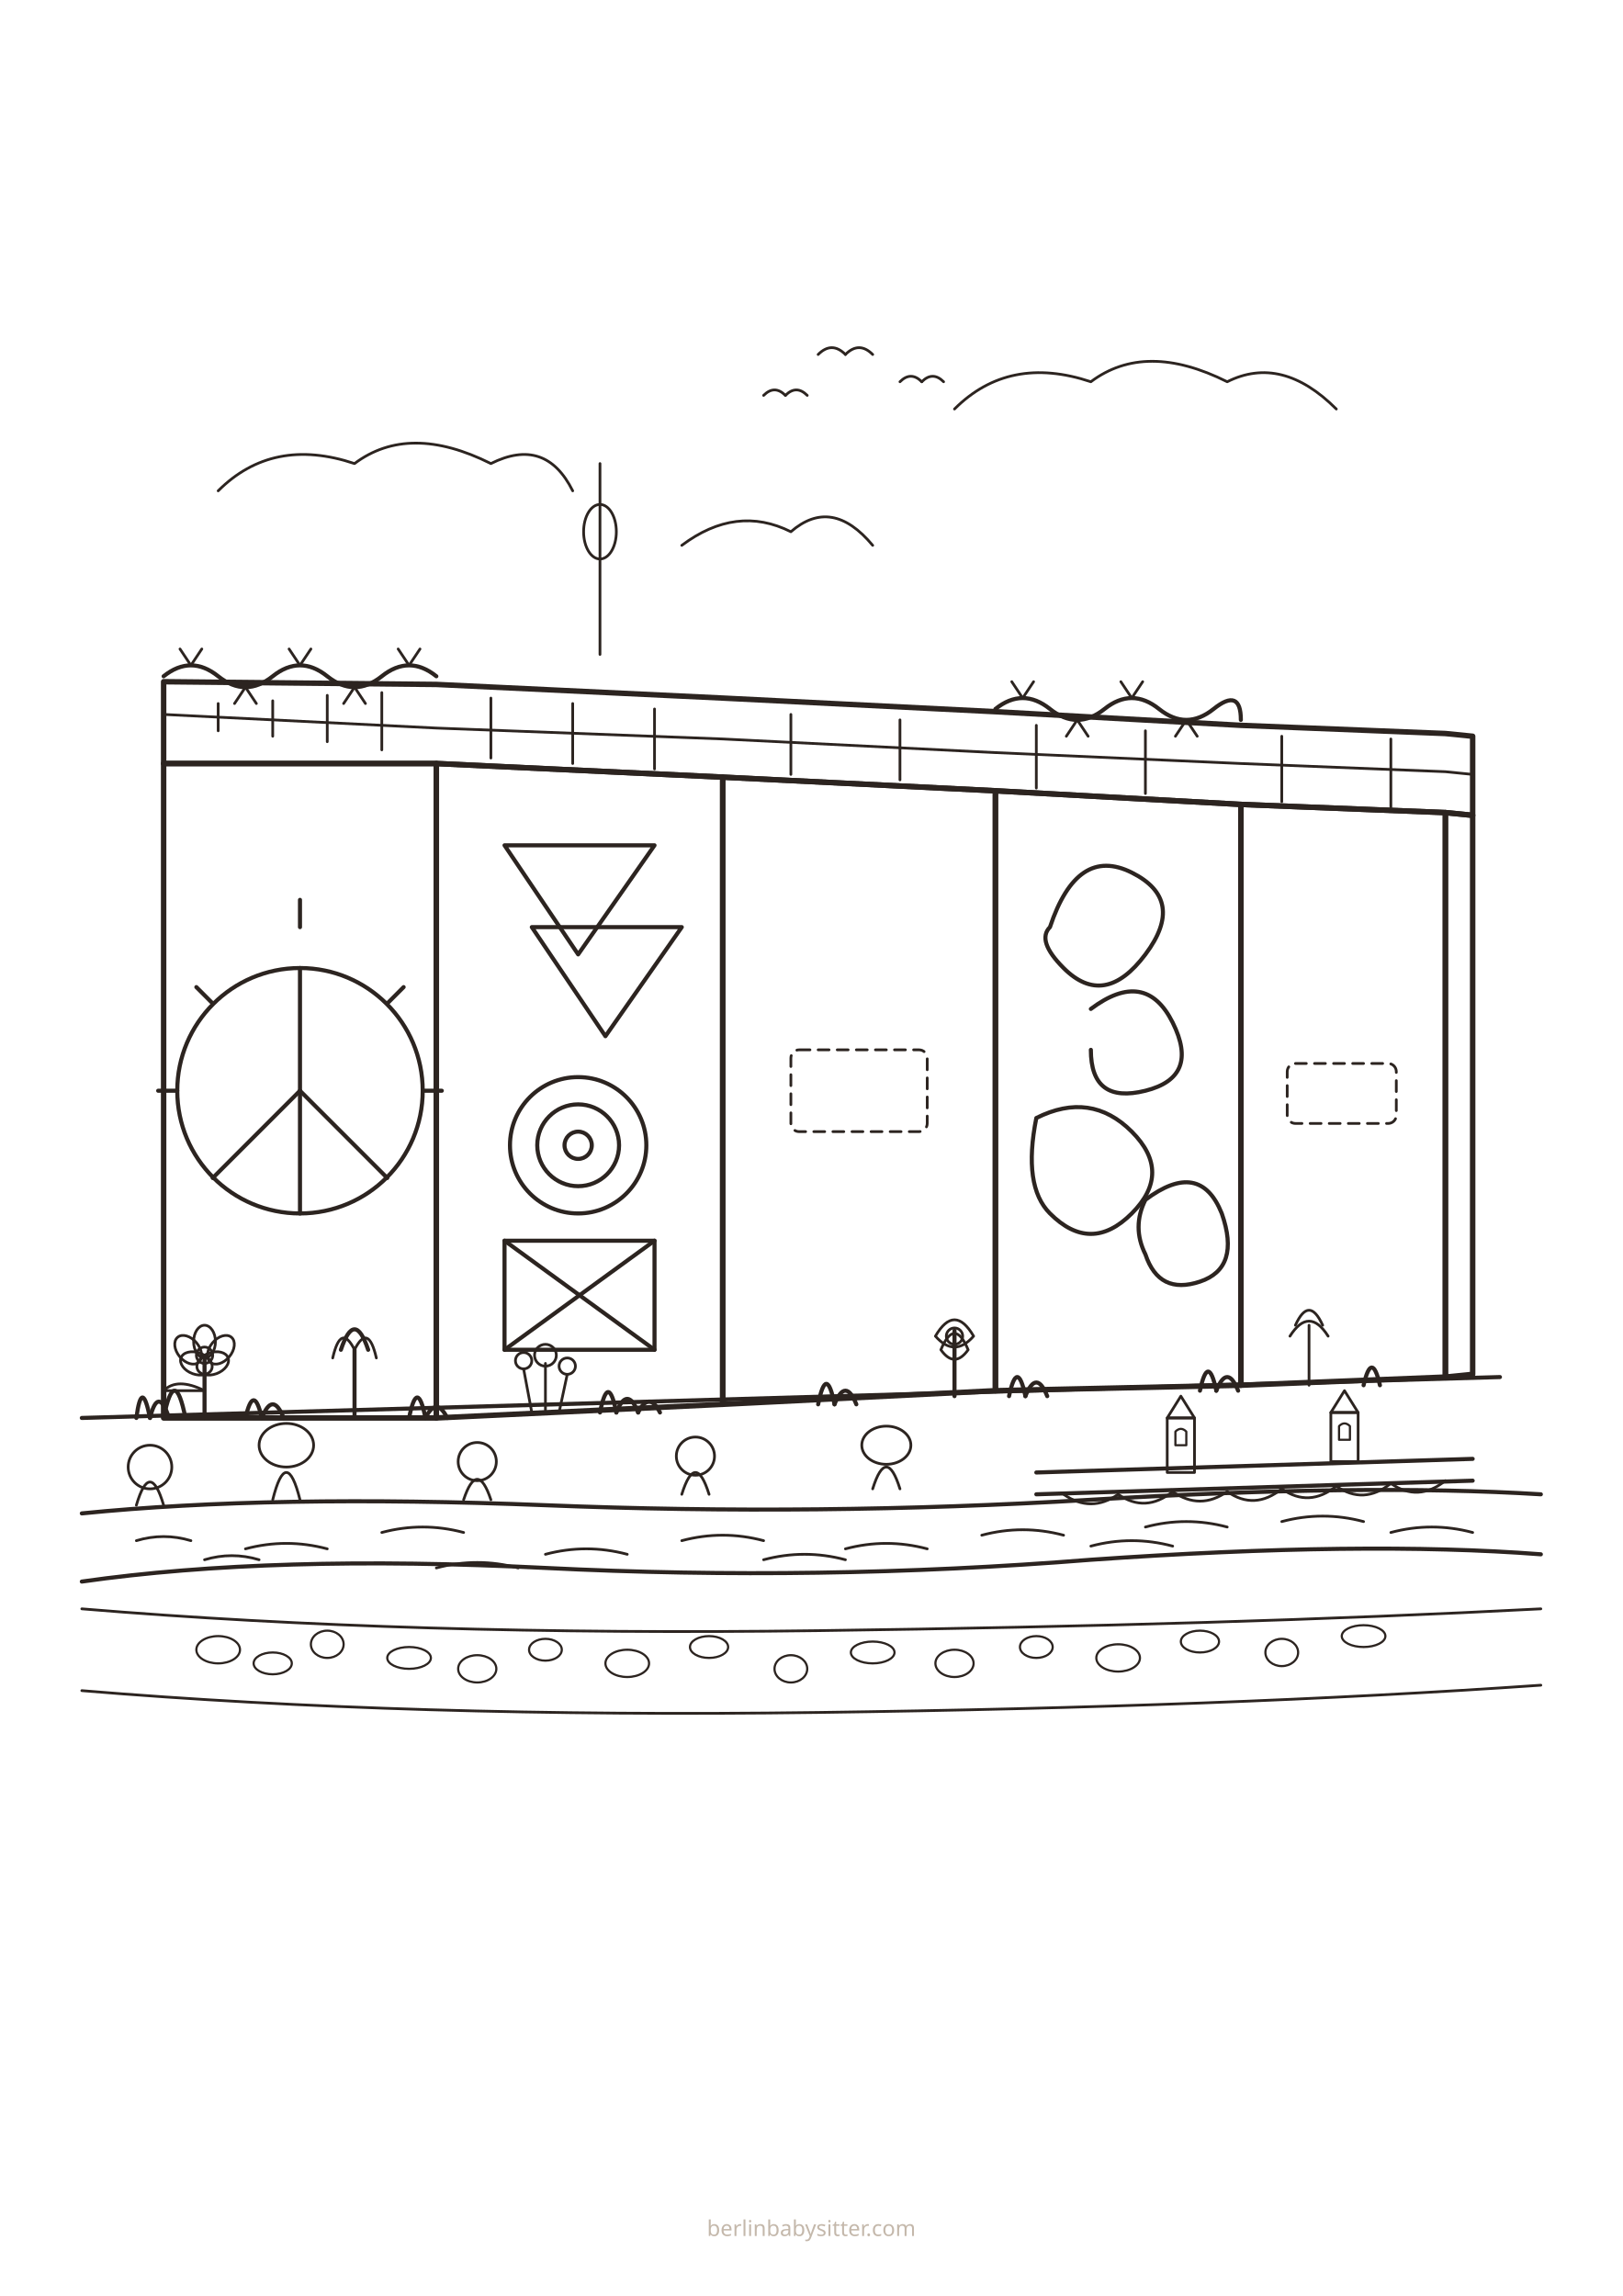
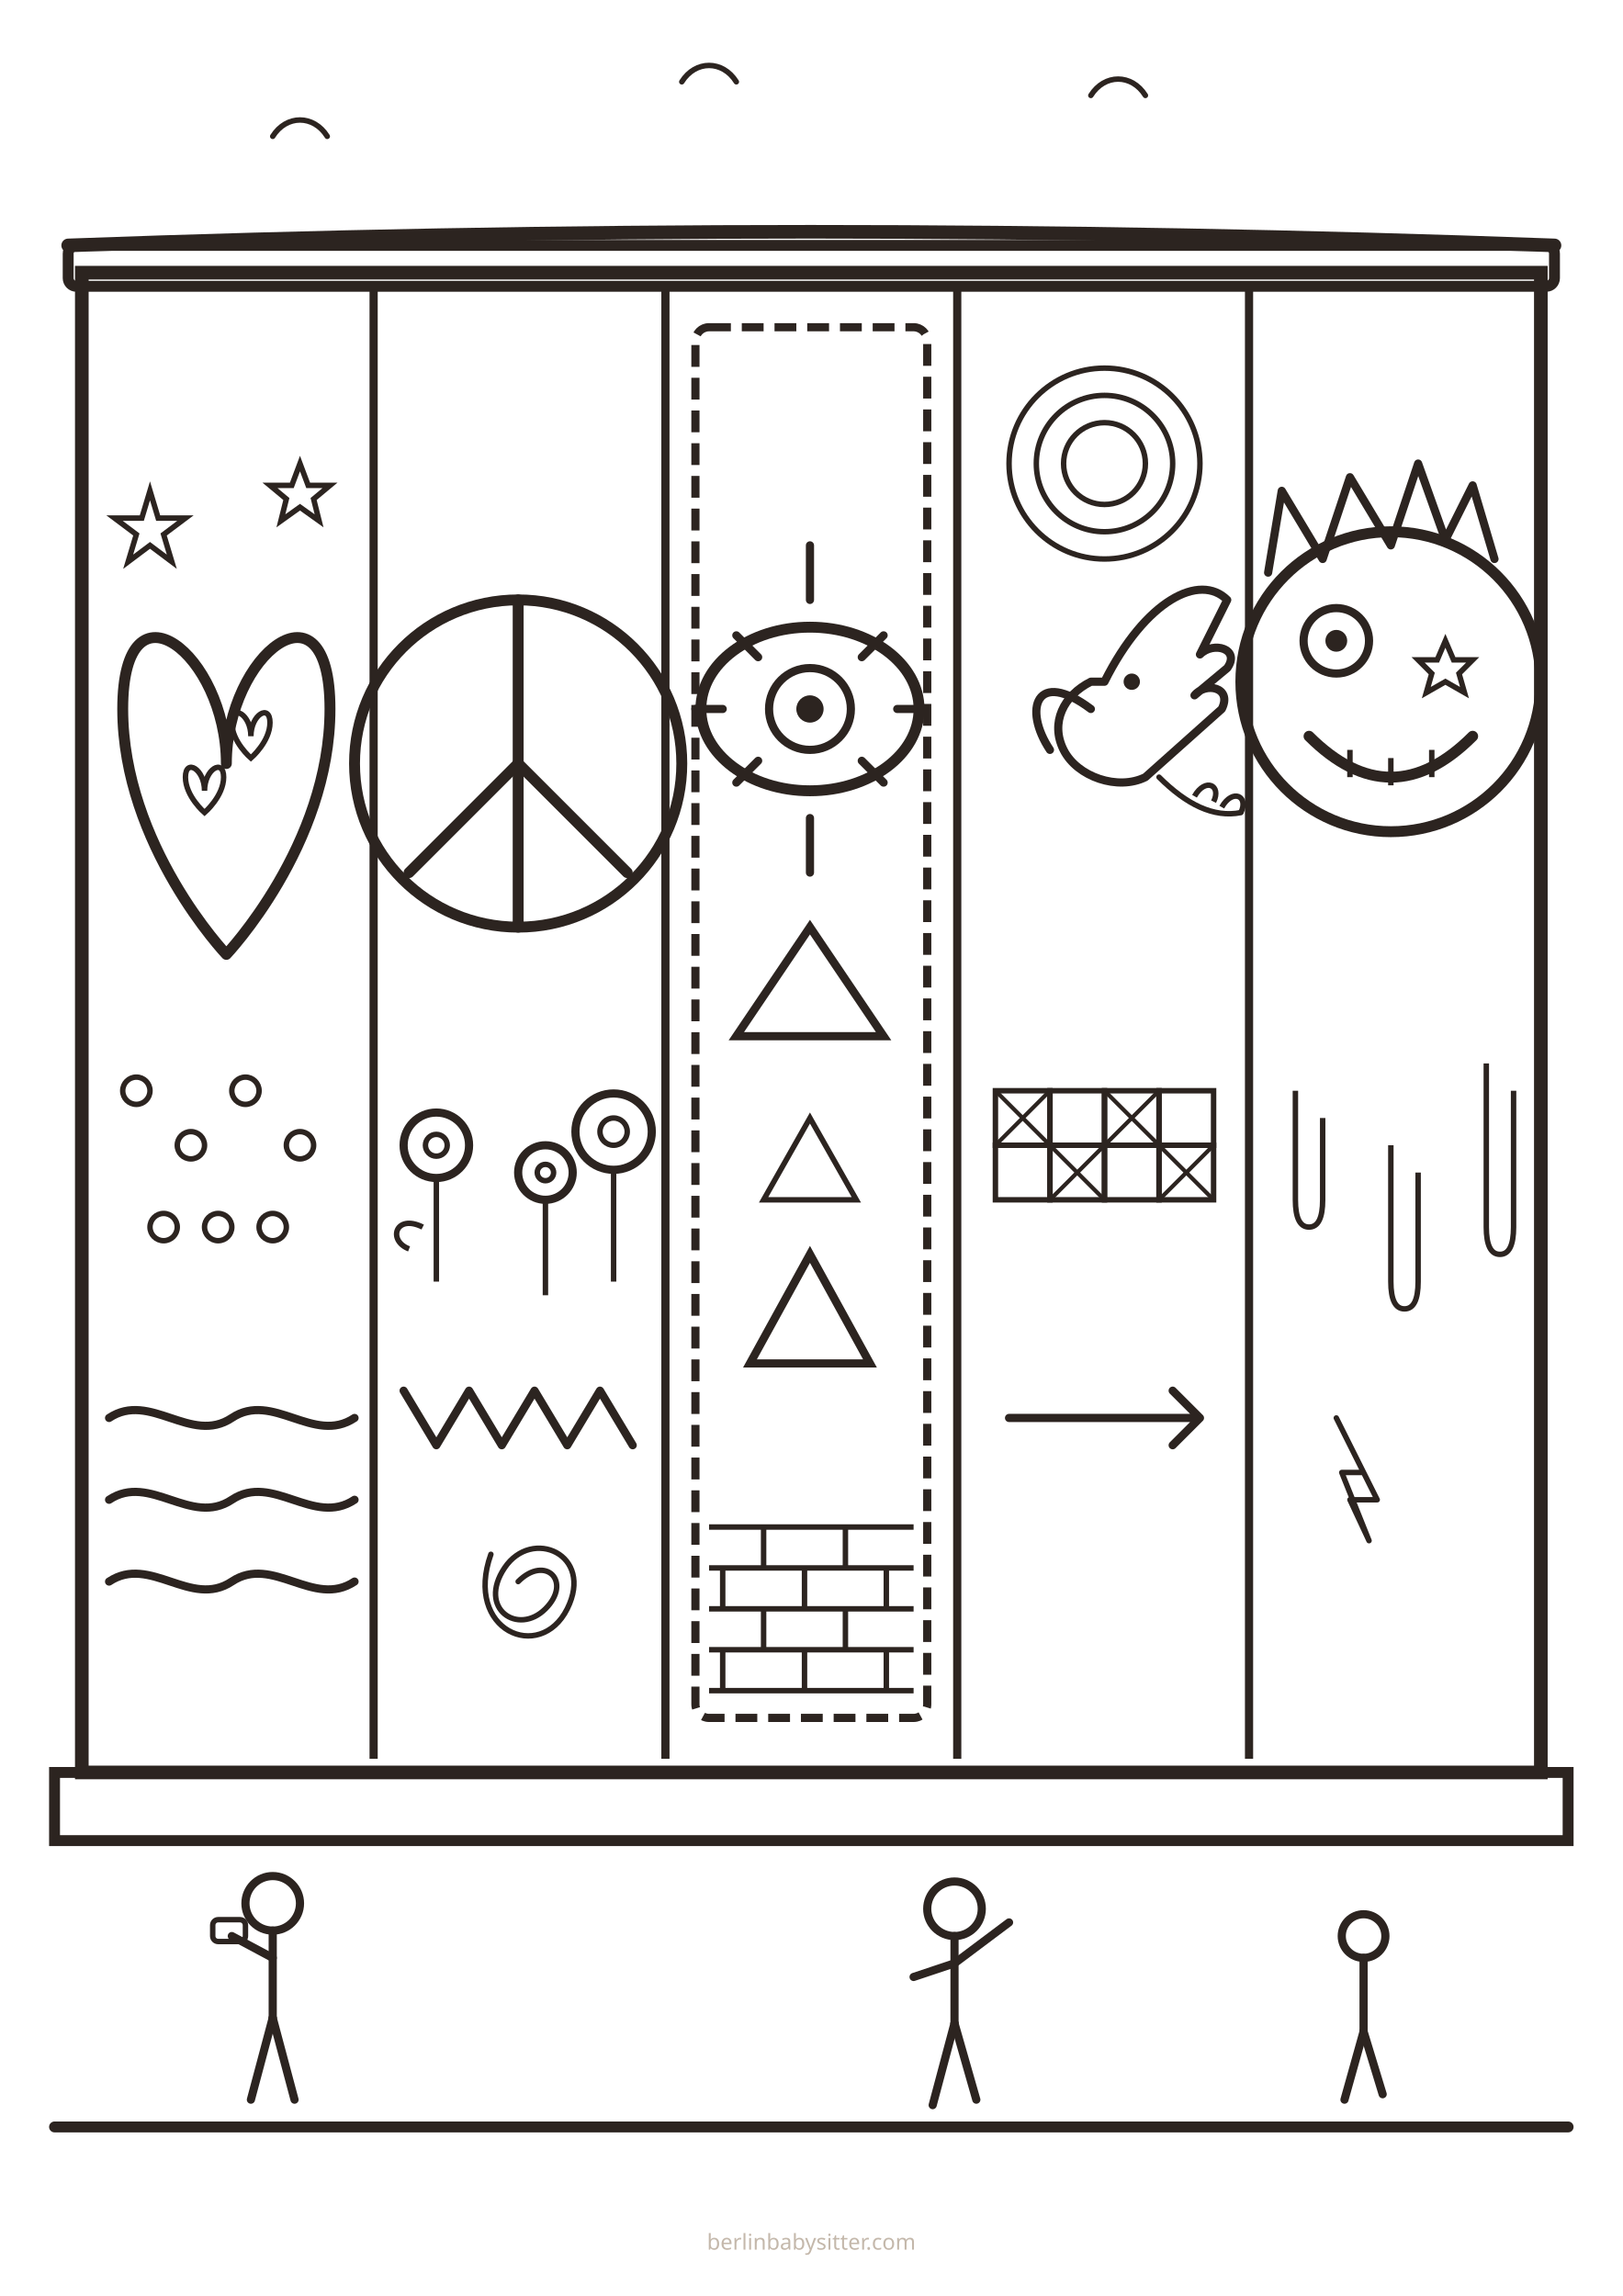
<svg xmlns="http://www.w3.org/2000/svg" viewBox="0 0 595 842" width="595" height="842" style="background: white">
-   <polygon points="60,280 160,280 160,520 60,520" stroke="#2C2420" fill="none" stroke-width="2" stroke-linecap="round" stroke-linejoin="round" />
-   <circle cx="110" cy="400" r="45" stroke="#2C2420" fill="none" stroke-width="1.5" stroke-linecap="round" stroke-linejoin="round" />
-   <line x1="110" y1="355" x2="110" y2="445" stroke="#2C2420" fill="none" stroke-width="1.5" stroke-linecap="round" stroke-linejoin="round" />
-   <line x1="110" y1="400" x2="78" y2="432" stroke="#2C2420" fill="none" stroke-width="1.5" stroke-linecap="round" stroke-linejoin="round" />
-   <line x1="110" y1="400" x2="142" y2="432" stroke="#2C2420" fill="none" stroke-width="1.5" stroke-linecap="round" stroke-linejoin="round" />
-   <line x1="110" y1="340" x2="110" y2="330" stroke="#2C2420" fill="none" stroke-width="1.5" stroke-linecap="round" stroke-linejoin="round" />
-   <line x1="155" y1="400" x2="162" y2="400" stroke="#2C2420" fill="none" stroke-width="1.5" stroke-linecap="round" stroke-linejoin="round" />
-   <line x1="65" y1="400" x2="58" y2="400" stroke="#2C2420" fill="none" stroke-width="1.5" stroke-linecap="round" stroke-linejoin="round" />
-   <line x1="142" y1="368" x2="148" y2="362" stroke="#2C2420" fill="none" stroke-width="1.5" stroke-linecap="round" stroke-linejoin="round" />
-   <line x1="78" y1="368" x2="72" y2="362" stroke="#2C2420" fill="none" stroke-width="1.5" stroke-linecap="round" stroke-linejoin="round" />
-   <polygon points="160,280 265,285 265,515 160,520" stroke="#2C2420" fill="none" stroke-width="2" stroke-linecap="round" stroke-linejoin="round" />
-   <polygon points="185,310 240,310 212,350" stroke="#2C2420" fill="none" stroke-width="1.5" stroke-linecap="round" stroke-linejoin="round" />
-   <polygon points="195,340 250,340 222,380" stroke="#2C2420" fill="none" stroke-width="1.5" stroke-linecap="round" stroke-linejoin="round" />
-   <circle cx="212" cy="420" r="25" stroke="#2C2420" fill="none" stroke-width="1.5" stroke-linecap="round" stroke-linejoin="round" />
-   <circle cx="212" cy="420" r="15" stroke="#2C2420" fill="none" stroke-width="1.5" stroke-linecap="round" stroke-linejoin="round" />
-   <circle cx="212" cy="420" r="5" stroke="#2C2420" fill="none" stroke-width="1.5" stroke-linecap="round" stroke-linejoin="round" />
-   <rect x="185" y="455" width="55" height="40" stroke="#2C2420" fill="none" stroke-width="1.5" stroke-linecap="round" stroke-linejoin="round" />
-   <line x1="185" y1="455" x2="240" y2="495" stroke="#2C2420" fill="none" stroke-width="1.5" stroke-linecap="round" stroke-linejoin="round" />
-   <line x1="240" y1="455" x2="185" y2="495" stroke="#2C2420" fill="none" stroke-width="1.5" stroke-linecap="round" stroke-linejoin="round" />
-   <polygon points="265,285 365,290 365,510 265,515" stroke="#2C2420" fill="none" stroke-width="2" stroke-linecap="round" stroke-linejoin="round" />
-   <rect x="290" y="385" width="50" height="30" rx="3" stroke="#2C2420" fill="none" stroke-width="1" stroke-linecap="round" stroke-linejoin="round" stroke-dasharray="4,3" />
-   <polygon points="365,290 455,295 455,508 365,510" stroke="#2C2420" fill="none" stroke-width="2" stroke-linecap="round" stroke-linejoin="round" />
-   <path d="M385,340 Q395,310 415,320 Q435,330 420,350 Q405,370 390,355 Q380,345 385,340" stroke="#2C2420" fill="none" stroke-width="1.5" stroke-linecap="round" stroke-linejoin="round" />
-   <path d="M400,370 Q420,355 430,375 Q440,395 420,400 Q400,405 400,385" stroke="#2C2420" fill="none" stroke-width="1.5" stroke-linecap="round" stroke-linejoin="round" />
-   <path d="M380,410 Q400,400 415,415 Q430,430 415,445 Q400,460 385,445 Q375,435 380,410" stroke="#2C2420" fill="none" stroke-width="1.5" stroke-linecap="round" stroke-linejoin="round" />
-   <path d="M420,440 Q440,425 448,445 Q455,465 440,470 Q425,475 420,460 Q415,450 420,440" stroke="#2C2420" fill="none" stroke-width="1.5" stroke-linecap="round" stroke-linejoin="round" />
-   <polygon points="455,295 530,298 530,505 455,508" stroke="#2C2420" fill="none" stroke-width="2" stroke-linecap="round" stroke-linejoin="round" />
-   <rect x="472" y="390" width="40" height="22" rx="3" stroke="#2C2420" fill="none" stroke-width="1" stroke-linecap="round" stroke-linejoin="round" stroke-dasharray="4,3" />
-   <polygon points="530,298 540,299 540,504 530,505" stroke="#2C2420" fill="none" stroke-width="2" stroke-linecap="round" stroke-linejoin="round" />
-   <polygon points="60,280 160,280 265,285 365,290 455,295 530,298 540,299 540,270 530,269 455,266 365,261 265,256 160,251 60,250" stroke="#2C2420" fill="none" stroke-width="2" stroke-linecap="round" stroke-linejoin="round" />
-   <line x1="80" y1="258" x2="80" y2="268" stroke="#2C2420" fill="none" stroke-width="1" stroke-linecap="round" stroke-linejoin="round" />
-   <line x1="100" y1="257" x2="100" y2="270" stroke="#2C2420" fill="none" stroke-width="1" stroke-linecap="round" stroke-linejoin="round" />
-   <line x1="120" y1="255" x2="120" y2="272" stroke="#2C2420" fill="none" stroke-width="1" stroke-linecap="round" stroke-linejoin="round" />
-   <line x1="140" y1="254" x2="140" y2="275" stroke="#2C2420" fill="none" stroke-width="1" stroke-linecap="round" stroke-linejoin="round" />
-   <line x1="180" y1="256" x2="180" y2="278" stroke="#2C2420" fill="none" stroke-width="1" stroke-linecap="round" stroke-linejoin="round" />
-   <line x1="210" y1="258" x2="210" y2="280" stroke="#2C2420" fill="none" stroke-width="1" stroke-linecap="round" stroke-linejoin="round" />
-   <line x1="240" y1="260" x2="240" y2="282" stroke="#2C2420" fill="none" stroke-width="1" stroke-linecap="round" stroke-linejoin="round" />
-   <line x1="290" y1="262" x2="290" y2="284" stroke="#2C2420" fill="none" stroke-width="1" stroke-linecap="round" stroke-linejoin="round" />
-   <line x1="330" y1="264" x2="330" y2="286" stroke="#2C2420" fill="none" stroke-width="1" stroke-linecap="round" stroke-linejoin="round" />
-   <line x1="380" y1="266" x2="380" y2="289" stroke="#2C2420" fill="none" stroke-width="1" stroke-linecap="round" stroke-linejoin="round" />
-   <line x1="420" y1="268" x2="420" y2="291" stroke="#2C2420" fill="none" stroke-width="1" stroke-linecap="round" stroke-linejoin="round" />
-   <line x1="470" y1="270" x2="470" y2="294" stroke="#2C2420" fill="none" stroke-width="1" stroke-linecap="round" stroke-linejoin="round" />
-   <line x1="510" y1="271" x2="510" y2="296" stroke="#2C2420" fill="none" stroke-width="1" stroke-linecap="round" stroke-linejoin="round" />
-   <path d="M60,262 L160,267 L265,271 L365,276 L455,280 L530,283 L540,284" stroke="#2C2420" fill="none" stroke-width="1" stroke-linecap="round" stroke-linejoin="round" />
-   <path d="M60,248 Q70,240 80,248 Q90,256 100,248 Q110,240 120,248 Q130,256 140,248 Q150,240 160,248" stroke="#2C2420" fill="none" stroke-width="1.5" stroke-linecap="round" stroke-linejoin="round" />
-   <line x1="70" y1="244" x2="66" y2="238" stroke="#2C2420" fill="none" stroke-width="1" stroke-linecap="round" stroke-linejoin="round" />
-   <line x1="70" y1="244" x2="74" y2="238" stroke="#2C2420" fill="none" stroke-width="1" stroke-linecap="round" stroke-linejoin="round" />
-   <line x1="90" y1="252" x2="86" y2="258" stroke="#2C2420" fill="none" stroke-width="1" stroke-linecap="round" stroke-linejoin="round" />
-   <line x1="90" y1="252" x2="94" y2="258" stroke="#2C2420" fill="none" stroke-width="1" stroke-linecap="round" stroke-linejoin="round" />
-   <line x1="110" y1="244" x2="106" y2="238" stroke="#2C2420" fill="none" stroke-width="1" stroke-linecap="round" stroke-linejoin="round" />
-   <line x1="110" y1="244" x2="114" y2="238" stroke="#2C2420" fill="none" stroke-width="1" stroke-linecap="round" stroke-linejoin="round" />
-   <line x1="130" y1="252" x2="126" y2="258" stroke="#2C2420" fill="none" stroke-width="1" stroke-linecap="round" stroke-linejoin="round" />
-   <line x1="130" y1="252" x2="134" y2="258" stroke="#2C2420" fill="none" stroke-width="1" stroke-linecap="round" stroke-linejoin="round" />
-   <line x1="150" y1="244" x2="146" y2="238" stroke="#2C2420" fill="none" stroke-width="1" stroke-linecap="round" stroke-linejoin="round" />
-   <line x1="150" y1="244" x2="154" y2="238" stroke="#2C2420" fill="none" stroke-width="1" stroke-linecap="round" stroke-linejoin="round" />
-   <path d="M365,260 Q375,252 385,260 Q395,268 405,260 Q415,252 425,260 Q435,268 445,260 Q455,252 455,264" stroke="#2C2420" fill="none" stroke-width="1.5" stroke-linecap="round" stroke-linejoin="round" />
-   <line x1="375" y1="256" x2="371" y2="250" stroke="#2C2420" fill="none" stroke-width="1" stroke-linecap="round" stroke-linejoin="round" />
-   <line x1="375" y1="256" x2="379" y2="250" stroke="#2C2420" fill="none" stroke-width="1" stroke-linecap="round" stroke-linejoin="round" />
-   <line x1="395" y1="264" x2="391" y2="270" stroke="#2C2420" fill="none" stroke-width="1" stroke-linecap="round" stroke-linejoin="round" />
-   <line x1="395" y1="264" x2="399" y2="270" stroke="#2C2420" fill="none" stroke-width="1" stroke-linecap="round" stroke-linejoin="round" />
-   <line x1="415" y1="256" x2="411" y2="250" stroke="#2C2420" fill="none" stroke-width="1" stroke-linecap="round" stroke-linejoin="round" />
-   <line x1="415" y1="256" x2="419" y2="250" stroke="#2C2420" fill="none" stroke-width="1" stroke-linecap="round" stroke-linejoin="round" />
-   <line x1="435" y1="264" x2="431" y2="270" stroke="#2C2420" fill="none" stroke-width="1" stroke-linecap="round" stroke-linejoin="round" />
-   <line x1="435" y1="264" x2="439" y2="270" stroke="#2C2420" fill="none" stroke-width="1" stroke-linecap="round" stroke-linejoin="round" />
-   <line x1="30" y1="520" x2="550" y2="505" stroke="#2C2420" fill="none" stroke-width="1.5" stroke-linecap="round" stroke-linejoin="round" />
-   <path d="M50,520 Q52,505 55,520" stroke="#2C2420" fill="none" stroke-width="1.5" stroke-linecap="round" stroke-linejoin="round" />
-   <path d="M55,520 Q58,508 62,520" stroke="#2C2420" fill="none" stroke-width="1.5" stroke-linecap="round" stroke-linejoin="round" />
-   <path d="M60,520 Q64,500 68,520" stroke="#2C2420" fill="none" stroke-width="1.5" stroke-linecap="round" stroke-linejoin="round" />
-   <path d="M90,520 Q93,507 96,520" stroke="#2C2420" fill="none" stroke-width="1.5" stroke-linecap="round" stroke-linejoin="round" />
-   <path d="M96,520 Q100,510 104,520" stroke="#2C2420" fill="none" stroke-width="1.5" stroke-linecap="round" stroke-linejoin="round" />
-   <path d="M150,520 Q153,505 156,520" stroke="#2C2420" fill="none" stroke-width="1.5" stroke-linecap="round" stroke-linejoin="round" />
-   <path d="M156,520 Q160,512 164,520" stroke="#2C2420" fill="none" stroke-width="1.5" stroke-linecap="round" stroke-linejoin="round" />
-   <path d="M220,518 Q223,503 226,518" stroke="#2C2420" fill="none" stroke-width="1.5" stroke-linecap="round" stroke-linejoin="round" />
-   <path d="M226,518 Q230,508 234,518" stroke="#2C2420" fill="none" stroke-width="1.5" stroke-linecap="round" stroke-linejoin="round" />
-   <path d="M234,518 Q238,510 242,518" stroke="#2C2420" fill="none" stroke-width="1.5" stroke-linecap="round" stroke-linejoin="round" />
-   <path d="M300,515 Q303,500 306,515" stroke="#2C2420" fill="none" stroke-width="1.5" stroke-linecap="round" stroke-linejoin="round" />
-   <path d="M306,515 Q310,505 314,515" stroke="#2C2420" fill="none" stroke-width="1.5" stroke-linecap="round" stroke-linejoin="round" />
-   <path d="M370,512 Q373,498 376,512" stroke="#2C2420" fill="none" stroke-width="1.5" stroke-linecap="round" stroke-linejoin="round" />
-   <path d="M376,512 Q380,502 384,512" stroke="#2C2420" fill="none" stroke-width="1.5" stroke-linecap="round" stroke-linejoin="round" />
-   <path d="M440,510 Q443,496 446,510" stroke="#2C2420" fill="none" stroke-width="1.5" stroke-linecap="round" stroke-linejoin="round" />
-   <path d="M446,510 Q450,500 454,510" stroke="#2C2420" fill="none" stroke-width="1.5" stroke-linecap="round" stroke-linejoin="round" />
-   <path d="M500,508 Q503,495 506,508" stroke="#2C2420" fill="none" stroke-width="1.5" stroke-linecap="round" stroke-linejoin="round" />
-   <path d="M75,520 L75,498" stroke="#2C2420" fill="none" stroke-width="1.5" stroke-linecap="round" stroke-linejoin="round" />
-   <ellipse cx="75" cy="492" rx="4" ry="6" stroke="#2C2420" fill="none" stroke-width="1" stroke-linecap="round" stroke-linejoin="round" />
-   <ellipse cx="69" cy="495" rx="4" ry="6" transform="rotate(-40,69,495)" stroke="#2C2420" fill="none" stroke-width="1" stroke-linecap="round" stroke-linejoin="round" />
-   <ellipse cx="81" cy="495" rx="4" ry="6" transform="rotate(40,81,495)" stroke="#2C2420" fill="none" stroke-width="1" stroke-linecap="round" stroke-linejoin="round" />
-   <ellipse cx="72" cy="500" rx="4" ry="6" transform="rotate(-70,72,500)" stroke="#2C2420" fill="none" stroke-width="1" stroke-linecap="round" stroke-linejoin="round" />
-   <ellipse cx="78" cy="500" rx="4" ry="6" transform="rotate(70,78,500)" stroke="#2C2420" fill="none" stroke-width="1" stroke-linecap="round" stroke-linejoin="round" />
-   <circle cx="75" cy="497" r="3" stroke="#2C2420" fill="none" stroke-width="1" stroke-linecap="round" stroke-linejoin="round" />
-   <path d="M75,510 Q65,505 60,510" stroke="#2C2420" fill="none" stroke-width="1" stroke-linecap="round" stroke-linejoin="round" />
-   <path d="M75,510 Q65,510 60,510" stroke="#2C2420" fill="none" stroke-width="1" stroke-linecap="round" stroke-linejoin="round" />
-   <path d="M130,520 L130,495" stroke="#2C2420" fill="none" stroke-width="1.5" stroke-linecap="round" stroke-linejoin="round" />
-   <path d="M125,495 Q130,480 135,495" stroke="#2C2420" fill="none" stroke-width="1.5" stroke-linecap="round" stroke-linejoin="round" />
-   <path d="M122,498 Q125,485 130,495" stroke="#2C2420" fill="none" stroke-width="1" stroke-linecap="round" stroke-linejoin="round" />
-   <path d="M138,498 Q135,485 130,495" stroke="#2C2420" fill="none" stroke-width="1" stroke-linecap="round" stroke-linejoin="round" />
-   <path d="M200,518 L200,500" stroke="#2C2420" fill="none" stroke-width="1" stroke-linecap="round" stroke-linejoin="round" />
-   <circle cx="200" cy="497" r="4" stroke="#2C2420" fill="none" stroke-width="1" stroke-linecap="round" stroke-linejoin="round" />
-   <path d="M195,518 L192,502" stroke="#2C2420" fill="none" stroke-width="1" stroke-linecap="round" stroke-linejoin="round" />
-   <circle cx="192" cy="499" r="3" stroke="#2C2420" fill="none" stroke-width="1" stroke-linecap="round" stroke-linejoin="round" />
-   <path d="M205,518 L208,504" stroke="#2C2420" fill="none" stroke-width="1" stroke-linecap="round" stroke-linejoin="round" />
-   <circle cx="208" cy="501" r="3" stroke="#2C2420" fill="none" stroke-width="1" stroke-linecap="round" stroke-linejoin="round" />
-   <path d="M350,512 L350,488" stroke="#2C2420" fill="none" stroke-width="1.5" stroke-linecap="round" stroke-linejoin="round" />
-   <path d="M343,490 Q350,478 357,490 Q350,498 343,490" stroke="#2C2420" fill="none" stroke-width="1" stroke-linecap="round" stroke-linejoin="round" />
-   <path d="M345,495 Q350,483 355,495 Q350,502 345,495" stroke="#2C2420" fill="none" stroke-width="1" stroke-linecap="round" stroke-linejoin="round" />
-   <circle cx="350" cy="490" r="3" stroke="#2C2420" fill="none" stroke-width="1" stroke-linecap="round" stroke-linejoin="round" />
-   <path d="M480,508 L480,486" stroke="#2C2420" fill="none" stroke-width="1" stroke-linecap="round" stroke-linejoin="round" />
-   <path d="M475,486 Q480,475 485,486" stroke="#2C2420" fill="none" stroke-width="1" stroke-linecap="round" stroke-linejoin="round" />
-   <path d="M473,490 Q480,479 487,490" stroke="#2C2420" fill="none" stroke-width="1" stroke-linecap="round" stroke-linejoin="round" />
-   <path d="M30,580 Q100,570 200,575 Q300,580 400,572 Q500,565 565,570" stroke="#2C2420" fill="none" stroke-width="1.5" stroke-linecap="round" stroke-linejoin="round" />
-   <path d="M30,555 Q100,548 200,552 Q300,556 400,550 Q500,544 565,548" stroke="#2C2420" fill="none" stroke-width="1.5" stroke-linecap="round" stroke-linejoin="round" />
-   <path d="M50,565 Q60,562 70,565" stroke="#2C2420" fill="none" stroke-width="1" stroke-linecap="round" stroke-linejoin="round" />
-   <path d="M90,568 Q105,564 120,568" stroke="#2C2420" fill="none" stroke-width="1" stroke-linecap="round" stroke-linejoin="round" />
-   <path d="M140,562 Q155,558 170,562" stroke="#2C2420" fill="none" stroke-width="1" stroke-linecap="round" stroke-linejoin="round" />
-   <path d="M200,570 Q215,566 230,570" stroke="#2C2420" fill="none" stroke-width="1" stroke-linecap="round" stroke-linejoin="round" />
-   <path d="M250,565 Q265,561 280,565" stroke="#2C2420" fill="none" stroke-width="1" stroke-linecap="round" stroke-linejoin="round" />
-   <path d="M310,568 Q325,564 340,568" stroke="#2C2420" fill="none" stroke-width="1" stroke-linecap="round" stroke-linejoin="round" />
-   <path d="M360,563 Q375,559 390,563" stroke="#2C2420" fill="none" stroke-width="1" stroke-linecap="round" stroke-linejoin="round" />
-   <path d="M420,560 Q435,556 450,560" stroke="#2C2420" fill="none" stroke-width="1" stroke-linecap="round" stroke-linejoin="round" />
-   <path d="M470,558 Q485,554 500,558" stroke="#2C2420" fill="none" stroke-width="1" stroke-linecap="round" stroke-linejoin="round" />
-   <path d="M75,572 Q85,569 95,572" stroke="#2C2420" fill="none" stroke-width="1" stroke-linecap="round" stroke-linejoin="round" />
-   <path d="M160,575 Q175,571 190,575" stroke="#2C2420" fill="none" stroke-width="1" stroke-linecap="round" stroke-linejoin="round" />
-   <path d="M280,572 Q295,568 310,572" stroke="#2C2420" fill="none" stroke-width="1" stroke-linecap="round" stroke-linejoin="round" />
-   <path d="M400,567 Q415,563 430,567" stroke="#2C2420" fill="none" stroke-width="1" stroke-linecap="round" stroke-linejoin="round" />
-   <path d="M510,562 Q525,558 540,562" stroke="#2C2420" fill="none" stroke-width="1" stroke-linecap="round" stroke-linejoin="round" />
-   <path d="M380,540 L540,535" stroke="#2C2420" fill="none" stroke-width="1.5" stroke-linecap="round" stroke-linejoin="round" />
-   <path d="M380,548 L540,543" stroke="#2C2420" fill="none" stroke-width="1.5" stroke-linecap="round" stroke-linejoin="round" />
-   <path d="M390,548 Q400,555 410,548" stroke="#2C2420" fill="none" stroke-width="1" stroke-linecap="round" stroke-linejoin="round" />
-   <path d="M410,548 Q420,555 430,547" stroke="#2C2420" fill="none" stroke-width="1" stroke-linecap="round" stroke-linejoin="round" />
-   <path d="M430,547 Q440,554 450,547" stroke="#2C2420" fill="none" stroke-width="1" stroke-linecap="round" stroke-linejoin="round" />
-   <path d="M450,547 Q460,554 470,546" stroke="#2C2420" fill="none" stroke-width="1" stroke-linecap="round" stroke-linejoin="round" />
-   <path d="M470,546 Q480,553 490,545" stroke="#2C2420" fill="none" stroke-width="1" stroke-linecap="round" stroke-linejoin="round" />
-   <path d="M490,545 Q500,552 510,544" stroke="#2C2420" fill="none" stroke-width="1" stroke-linecap="round" stroke-linejoin="round" />
-   <path d="M510,544 Q520,551 530,543" stroke="#2C2420" fill="none" stroke-width="1" stroke-linecap="round" stroke-linejoin="round" />
-   <rect x="428" y="520" width="10" height="20" stroke="#2C2420" fill="none" stroke-width="1" stroke-linecap="round" stroke-linejoin="round" />
-   <polygon points="428,520 433,512 438,520" stroke="#2C2420" fill="none" stroke-width="1" stroke-linecap="round" stroke-linejoin="round" />
-   <rect x="488" y="518" width="10" height="18" stroke="#2C2420" fill="none" stroke-width="1" stroke-linecap="round" stroke-linejoin="round" />
-   <polygon points="488,518 493,510 498,518" stroke="#2C2420" fill="none" stroke-width="1" stroke-linecap="round" stroke-linejoin="round" />
-   <path d="M431,525 Q433,523 435,525 L435,530 L431,530 Z" stroke="#2C2420" fill="none" stroke-width="0.8" stroke-linecap="round" stroke-linejoin="round" />
-   <path d="M491,523 Q493,521 495,523 L495,528 L491,528 Z" stroke="#2C2420" fill="none" stroke-width="0.8" stroke-linecap="round" stroke-linejoin="round" />
-   <path d="M50,552 Q55,535 60,552" stroke="#2C2420" fill="none" stroke-width="1" stroke-linecap="round" stroke-linejoin="round" />
-   <circle cx="55" cy="538" r="8" stroke="#2C2420" fill="none" stroke-width="1" stroke-linecap="round" stroke-linejoin="round" />
-   <path d="M100,550 Q105,530 110,550" stroke="#2C2420" fill="none" stroke-width="1" stroke-linecap="round" stroke-linejoin="round" />
-   <ellipse cx="105" cy="530" rx="10" ry="8" stroke="#2C2420" fill="none" stroke-width="1" stroke-linecap="round" stroke-linejoin="round" />
-   <path d="M170,550 Q175,535 180,550" stroke="#2C2420" fill="none" stroke-width="1" stroke-linecap="round" stroke-linejoin="round" />
-   <circle cx="175" cy="536" r="7" stroke="#2C2420" fill="none" stroke-width="1" stroke-linecap="round" stroke-linejoin="round" />
-   <path d="M250,548 Q255,532 260,548" stroke="#2C2420" fill="none" stroke-width="1" stroke-linecap="round" stroke-linejoin="round" />
-   <circle cx="255" cy="534" r="7" stroke="#2C2420" fill="none" stroke-width="1" stroke-linecap="round" stroke-linejoin="round" />
-   <path d="M320,546 Q325,530 330,546" stroke="#2C2420" fill="none" stroke-width="1" stroke-linecap="round" stroke-linejoin="round" />
-   <ellipse cx="325" cy="530" rx="9" ry="7" stroke="#2C2420" fill="none" stroke-width="1" stroke-linecap="round" stroke-linejoin="round" />
-   <path d="M30,590 Q150,600 300,598 Q450,596 565,590" stroke="#2C2420" fill="none" stroke-width="1" stroke-linecap="round" stroke-linejoin="round" />
-   <path d="M30,620 Q150,630 300,628 Q450,626 565,618" stroke="#2C2420" fill="none" stroke-width="1" stroke-linecap="round" stroke-linejoin="round" />
-   <ellipse cx="80" cy="605" rx="8" ry="5" stroke="#2C2420" fill="none" stroke-width="0.8" stroke-linecap="round" stroke-linejoin="round" />
-   <ellipse cx="100" cy="610" rx="7" ry="4" stroke="#2C2420" fill="none" stroke-width="0.8" stroke-linecap="round" stroke-linejoin="round" />
-   <ellipse cx="120" cy="603" rx="6" ry="5" stroke="#2C2420" fill="none" stroke-width="0.8" stroke-linecap="round" stroke-linejoin="round" />
-   <ellipse cx="150" cy="608" rx="8" ry="4" stroke="#2C2420" fill="none" stroke-width="0.8" stroke-linecap="round" stroke-linejoin="round" />
-   <ellipse cx="175" cy="612" rx="7" ry="5" stroke="#2C2420" fill="none" stroke-width="0.8" stroke-linecap="round" stroke-linejoin="round" />
-   <ellipse cx="200" cy="605" rx="6" ry="4" stroke="#2C2420" fill="none" stroke-width="0.8" stroke-linecap="round" stroke-linejoin="round" />
-   <ellipse cx="230" cy="610" rx="8" ry="5" stroke="#2C2420" fill="none" stroke-width="0.8" stroke-linecap="round" stroke-linejoin="round" />
-   <ellipse cx="260" cy="604" rx="7" ry="4" stroke="#2C2420" fill="none" stroke-width="0.8" stroke-linecap="round" stroke-linejoin="round" />
-   <ellipse cx="290" cy="612" rx="6" ry="5" stroke="#2C2420" fill="none" stroke-width="0.8" stroke-linecap="round" stroke-linejoin="round" />
-   <ellipse cx="320" cy="606" rx="8" ry="4" stroke="#2C2420" fill="none" stroke-width="0.8" stroke-linecap="round" stroke-linejoin="round" />
-   <ellipse cx="350" cy="610" rx="7" ry="5" stroke="#2C2420" fill="none" stroke-width="0.8" stroke-linecap="round" stroke-linejoin="round" />
-   <ellipse cx="380" cy="604" rx="6" ry="4" stroke="#2C2420" fill="none" stroke-width="0.8" stroke-linecap="round" stroke-linejoin="round" />
-   <ellipse cx="410" cy="608" rx="8" ry="5" stroke="#2C2420" fill="none" stroke-width="0.8" stroke-linecap="round" stroke-linejoin="round" />
-   <ellipse cx="440" cy="602" rx="7" ry="4" stroke="#2C2420" fill="none" stroke-width="0.8" stroke-linecap="round" stroke-linejoin="round" />
-   <ellipse cx="470" cy="606" rx="6" ry="5" stroke="#2C2420" fill="none" stroke-width="0.8" stroke-linecap="round" stroke-linejoin="round" />
-   <ellipse cx="500" cy="600" rx="8" ry="4" stroke="#2C2420" fill="none" stroke-width="0.8" stroke-linecap="round" stroke-linejoin="round" />
-   <path d="M80,180 Q100,160 130,170 Q150,155 180,170 Q200,160 210,180" stroke="#2C2420" fill="none" stroke-width="1" stroke-linecap="round" stroke-linejoin="round" />
-   <path d="M350,150 Q370,130 400,140 Q420,125 450,140 Q470,130 490,150" stroke="#2C2420" fill="none" stroke-width="1" stroke-linecap="round" stroke-linejoin="round" />
-   <path d="M250,200 Q270,185 290,195 Q305,182 320,200" stroke="#2C2420" fill="none" stroke-width="1" stroke-linecap="round" stroke-linejoin="round" />
-   <path d="M300,130 Q305,125 310,130" stroke="#2C2420" fill="none" stroke-width="1" stroke-linecap="round" stroke-linejoin="round" />
-   <path d="M310,130 Q315,125 320,130" stroke="#2C2420" fill="none" stroke-width="1" stroke-linecap="round" stroke-linejoin="round" />
-   <path d="M280,145 Q284,141 288,145" stroke="#2C2420" fill="none" stroke-width="1" stroke-linecap="round" stroke-linejoin="round" />
-   <path d="M288,145 Q292,141 296,145" stroke="#2C2420" fill="none" stroke-width="1" stroke-linecap="round" stroke-linejoin="round" />
-   <path d="M330,140 Q334,136 338,140" stroke="#2C2420" fill="none" stroke-width="1" stroke-linecap="round" stroke-linejoin="round" />
-   <path d="M338,140 Q342,136 346,140" stroke="#2C2420" fill="none" stroke-width="1" stroke-linecap="round" stroke-linejoin="round" />
-   <line x1="220" y1="240" x2="220" y2="170" stroke="#2C2420" fill="none" stroke-width="1" stroke-linecap="round" stroke-linejoin="round" />
-   <ellipse cx="220" cy="195" rx="6" ry="10" stroke="#2C2420" fill="none" stroke-width="1" stroke-linecap="round" stroke-linejoin="round" />
-   <text x="297.5" y="820" text-anchor="middle" font-family="sans-serif" font-size="8" fill="#C4B8AB">berlinbabysitter.com</text>
+   <path d="M100 50 C105 42, 115 42, 120 50" stroke="#2C2420" fill="none" stroke-width="2" stroke-linecap="round" />
+   <path d="M400 35 C405 27, 415 27, 420 35" stroke="#2C2420" fill="none" stroke-width="2" stroke-linecap="round" />
+   <path d="M250 30 C255 22, 265 22, 270 30" stroke="#2C2420" fill="none" stroke-width="2" stroke-linecap="round" />
+   <rect x="30" y="100" width="535" height="550" stroke="#2C2420" fill="none" stroke-width="5" />
+   <rect x="25" y="90" width="545" height="15" rx="3" stroke="#2C2420" fill="none" stroke-width="4" />
+   <path d="M25 90 Q297 80, 570 90" stroke="#2C2420" fill="none" stroke-width="5" stroke-linecap="round" />
+   <line x1="137" y1="105" x2="137" y2="645" stroke="#2C2420" fill="none" stroke-width="3" />
+   <line x1="244" y1="105" x2="244" y2="645" stroke="#2C2420" fill="none" stroke-width="3" />
+   <line x1="351" y1="105" x2="351" y2="645" stroke="#2C2420" fill="none" stroke-width="3" />
+   <line x1="458" y1="105" x2="458" y2="645" stroke="#2C2420" fill="none" stroke-width="3" />
+   <path d="M83 280 C83 240, 45 210, 45 260 C45 310, 83 350, 83 350 C83 350, 121 310, 121 260 C121 210, 83 240, 83 280 Z" stroke="#2C2420" fill="none" stroke-width="4" stroke-linecap="round" stroke-linejoin="round" />
+   <path d="M75 290 C75 282, 68 278, 68 285 C68 292, 75 298, 75 298 C75 298, 82 292, 82 285 C82 278, 75 282, 75 290 Z" stroke="#2C2420" fill="none" stroke-width="2" />
+   <path d="M92 270 C92 262, 85 258, 85 265 C85 272, 92 278, 92 278 C92 278, 99 272, 99 265 C99 258, 92 262, 92 270 Z" stroke="#2C2420" fill="none" stroke-width="2" />
+   <path d="M55 180 L58 190 L68 190 L60 196 L63 206 L55 200 L47 206 L50 196 L42 190 L52 190 Z" stroke="#2C2420" fill="none" stroke-width="2" />
+   <path d="M110 170 L113 178 L121 178 L115 183 L117 191 L110 186 L103 191 L105 183 L99 178 L107 178 Z" stroke="#2C2420" fill="none" stroke-width="2" />
+   <circle cx="50" cy="400" r="5" stroke="#2C2420" fill="none" stroke-width="2" />
+   <circle cx="70" cy="420" r="5" stroke="#2C2420" fill="none" stroke-width="2" />
+   <circle cx="90" cy="400" r="5" stroke="#2C2420" fill="none" stroke-width="2" />
+   <circle cx="110" cy="420" r="5" stroke="#2C2420" fill="none" stroke-width="2" />
+   <circle cx="60" cy="450" r="5" stroke="#2C2420" fill="none" stroke-width="2" />
+   <circle cx="80" cy="450" r="5" stroke="#2C2420" fill="none" stroke-width="2" />
+   <circle cx="100" cy="450" r="5" stroke="#2C2420" fill="none" stroke-width="2" />
+   <path d="M40 520 C55 510, 70 530, 85 520 C100 510, 115 530, 130 520" stroke="#2C2420" fill="none" stroke-width="3" stroke-linecap="round" />
+   <path d="M40 550 C55 540, 70 560, 85 550 C100 540, 115 560, 130 550" stroke="#2C2420" fill="none" stroke-width="3" stroke-linecap="round" />
+   <path d="M40 580 C55 570, 70 590, 85 580 C100 570, 115 590, 130 580" stroke="#2C2420" fill="none" stroke-width="3" stroke-linecap="round" />
+   <circle cx="190" cy="280" r="60" stroke="#2C2420" fill="none" stroke-width="4" />
+   <line x1="190" y1="220" x2="190" y2="340" stroke="#2C2420" fill="none" stroke-width="4" stroke-linecap="round" />
+   <line x1="190" y1="280" x2="150" y2="320" stroke="#2C2420" fill="none" stroke-width="4" stroke-linecap="round" />
+   <line x1="190" y1="280" x2="230" y2="320" stroke="#2C2420" fill="none" stroke-width="4" stroke-linecap="round" />
+   <circle cx="160" cy="420" r="12" stroke="#2C2420" fill="none" stroke-width="3" />
+   <circle cx="160" cy="420" r="4" stroke="#2C2420" fill="none" stroke-width="2" />
+   <line x1="160" y1="432" x2="160" y2="470" stroke="#2C2420" fill="none" stroke-width="2" />
+   <path d="M155 450 C145 445, 142 455, 150 458" stroke="#2C2420" fill="none" stroke-width="2" />
+   <circle cx="200" cy="430" r="10" stroke="#2C2420" fill="none" stroke-width="3" />
+   <circle cx="200" cy="430" r="3" stroke="#2C2420" fill="none" stroke-width="2" />
+   <line x1="200" y1="440" x2="200" y2="475" stroke="#2C2420" fill="none" stroke-width="2" />
+   <circle cx="225" cy="415" r="14" stroke="#2C2420" fill="none" stroke-width="3" />
+   <circle cx="225" cy="415" r="5" stroke="#2C2420" fill="none" stroke-width="2" />
+   <line x1="225" y1="429" x2="225" y2="470" stroke="#2C2420" fill="none" stroke-width="2" />
+   <path d="M148 510 L160 530 L172 510 L184 530 L196 510 L208 530 L220 510 L232 530" stroke="#2C2420" fill="none" stroke-width="3" stroke-linecap="round" stroke-linejoin="round" />
+   <path d="M190 580 C200 570, 210 580, 200 590 C190 600, 175 590, 185 575 C195 560, 218 570, 208 590 C198 610, 170 598, 180 570" stroke="#2C2420" fill="none" stroke-width="2" stroke-linecap="round" />
+   <rect x="255" y="120" width="85" height="510" rx="5" stroke="#2C2420" fill="none" stroke-width="3" stroke-dasharray="8 4" />
+   <ellipse cx="297" cy="260" rx="40" ry="30" stroke="#2C2420" fill="none" stroke-width="4" />
+   <circle cx="297" cy="260" r="15" stroke="#2C2420" fill="none" stroke-width="3" />
+   <circle cx="297" cy="260" r="5" fill="#2C2420" />
+   <line x1="297" y1="220" x2="297" y2="200" stroke="#2C2420" fill="none" stroke-width="3" stroke-linecap="round" />
+   <line x1="297" y1="300" x2="297" y2="320" stroke="#2C2420" fill="none" stroke-width="3" stroke-linecap="round" />
+   <line x1="255" y1="260" x2="265" y2="260" stroke="#2C2420" fill="none" stroke-width="3" stroke-linecap="round" />
+   <line x1="329" y1="260" x2="339" y2="260" stroke="#2C2420" fill="none" stroke-width="3" stroke-linecap="round" />
+   <line x1="270" y1="233" x2="278" y2="241" stroke="#2C2420" fill="none" stroke-width="3" stroke-linecap="round" />
+   <line x1="316" y1="279" x2="324" y2="287" stroke="#2C2420" fill="none" stroke-width="3" stroke-linecap="round" />
+   <line x1="270" y1="287" x2="278" y2="279" stroke="#2C2420" fill="none" stroke-width="3" stroke-linecap="round" />
+   <line x1="316" y1="241" x2="324" y2="233" stroke="#2C2420" fill="none" stroke-width="3" stroke-linecap="round" />
+   <path d="M270 380 L297 340 L324 380 Z" stroke="#2C2420" fill="none" stroke-width="3" />
+   <path d="M275 500 L297 460 L319 500 Z" stroke="#2C2420" fill="none" stroke-width="3" />
+   <path d="M280 440 L297 410 L314 440 Z" stroke="#2C2420" fill="none" stroke-width="2" />
+   <path d="M260 560 L335 560 M260 575 L335 575 M260 590 L335 590 M260 605 L335 605 M260 620 L335 620" stroke="#2C2420" fill="none" stroke-width="2" />
+   <path d="M280 560 L280 575 M310 560 L310 575 M265 575 L265 590 M295 575 L295 590 M325 575 L325 590 M280 590 L280 605 M310 590 L310 605 M265 605 L265 620 M295 605 L295 620 M325 605 L325 620" stroke="#2C2420" fill="none" stroke-width="2" />
+   <path d="M405 250 C420 220, 440 210, 450 220 L440 240 C445 235, 455 238, 450 245 L438 255 C442 250, 452 252, 448 260 L420 285 C410 290, 395 285, 390 275 C385 265, 390 255, 400 250 Z" stroke="#2C2420" fill="none" stroke-width="3" stroke-linecap="round" stroke-linejoin="round" />
+   <path d="M400 260 C380 245, 375 260, 385 275" stroke="#2C2420" fill="none" stroke-width="3" stroke-linecap="round" />
+   <circle cx="415" cy="250" r="3" fill="#2C2420" />
+   <path d="M425 285 C435 295, 445 300, 455 298" stroke="#2C2420" fill="none" stroke-width="2" stroke-linecap="round" />
+   <path d="M438 292 C442 285, 448 288, 445 294" stroke="#2C2420" fill="none" stroke-width="2" />
+   <path d="M448 296 C452 289, 458 292, 455 298" stroke="#2C2420" fill="none" stroke-width="2" />
+   <circle cx="405" cy="170" r="15" stroke="#2C2420" fill="none" stroke-width="2" />
+   <circle cx="405" cy="170" r="25" stroke="#2C2420" fill="none" stroke-width="2" />
+   <circle cx="405" cy="170" r="35" stroke="#2C2420" fill="none" stroke-width="2" />
+   <rect x="365" y="400" width="20" height="20" stroke="#2C2420" fill="none" stroke-width="2" />
+   <rect x="385" y="400" width="20" height="20" stroke="#2C2420" fill="none" stroke-width="2" />
+   <rect x="405" y="400" width="20" height="20" stroke="#2C2420" fill="none" stroke-width="2" />
+   <rect x="425" y="400" width="20" height="20" stroke="#2C2420" fill="none" stroke-width="2" />
+   <rect x="365" y="420" width="20" height="20" stroke="#2C2420" fill="none" stroke-width="2" />
+   <rect x="385" y="420" width="20" height="20" stroke="#2C2420" fill="none" stroke-width="2" />
+   <rect x="405" y="420" width="20" height="20" stroke="#2C2420" fill="none" stroke-width="2" />
+   <rect x="425" y="420" width="20" height="20" stroke="#2C2420" fill="none" stroke-width="2" />
+   <line x1="365" y1="400" x2="385" y2="420" stroke="#2C2420" fill="none" stroke-width="1.5" />
+   <line x1="385" y1="400" x2="365" y2="420" stroke="#2C2420" fill="none" stroke-width="1.5" />
+   <line x1="405" y1="400" x2="425" y2="420" stroke="#2C2420" fill="none" stroke-width="1.5" />
+   <line x1="425" y1="400" x2="405" y2="420" stroke="#2C2420" fill="none" stroke-width="1.5" />
+   <line x1="385" y1="420" x2="405" y2="440" stroke="#2C2420" fill="none" stroke-width="1.5" />
+   <line x1="405" y1="420" x2="385" y2="440" stroke="#2C2420" fill="none" stroke-width="1.5" />
+   <line x1="425" y1="420" x2="445" y2="440" stroke="#2C2420" fill="none" stroke-width="1.5" />
+   <line x1="445" y1="420" x2="425" y2="440" stroke="#2C2420" fill="none" stroke-width="1.5" />
+   <path d="M370 520 L440 520 L430 510 M440 520 L430 530" stroke="#2C2420" fill="none" stroke-width="3" stroke-linecap="round" stroke-linejoin="round" />
+   <circle cx="510" cy="250" r="55" stroke="#2C2420" fill="none" stroke-width="4" />
+   <circle cx="490" cy="235" r="12" stroke="#2C2420" fill="none" stroke-width="3" />
+   <circle cx="490" cy="235" r="4" fill="#2C2420" />
+   <path d="M530 235 L533 242 L540 242 L535 247 L537 254 L530 250 L523 254 L525 247 L520 242 L527 242 Z" stroke="#2C2420" fill="none" stroke-width="2" />
+   <path d="M480 270 Q510 300 540 270" stroke="#2C2420" fill="none" stroke-width="4" stroke-linecap="round" />
+   <line x1="495" y1="275" x2="495" y2="285" stroke="#2C2420" fill="none" stroke-width="2" />
+   <line x1="510" y1="278" x2="510" y2="288" stroke="#2C2420" fill="none" stroke-width="2" />
+   <line x1="525" y1="275" x2="525" y2="285" stroke="#2C2420" fill="none" stroke-width="2" />
+   <path d="M465 210 L470 180 L485 205 L495 175 L510 200 L520 170 L530 198 L540 178 L548 205" stroke="#2C2420" fill="none" stroke-width="3" stroke-linecap="round" stroke-linejoin="round" />
+   <path d="M475 400 L475 440 Q475 450, 480 450 Q485 450, 485 440 L485 410" stroke="#2C2420" fill="none" stroke-width="2" />
+   <path d="M510 420 L510 470 Q510 480, 515 480 Q520 480, 520 470 L520 430" stroke="#2C2420" fill="none" stroke-width="2" />
+   <path d="M545 390 L545 450 Q545 460, 550 460 Q555 460, 555 450 L555 400" stroke="#2C2420" fill="none" stroke-width="2" />
+   <path d="M490 520 L500 540 L492 540 L502 565 L495 550 L505 550 L490 520" stroke="#2C2420" fill="none" stroke-width="2" stroke-linecap="round" stroke-linejoin="round" />
+   <rect x="20" y="650" width="555" height="25" stroke="#2C2420" fill="none" stroke-width="4" />
+   <circle cx="100" cy="698" r="10" stroke="#2C2420" fill="none" stroke-width="3" />
+   <line x1="100" y1="708" x2="100" y2="740" stroke="#2C2420" fill="none" stroke-width="3" stroke-linecap="round" />
+   <path d="M100 718 L85 710" stroke="#2C2420" fill="none" stroke-width="3" stroke-linecap="round" />
+   <rect x="78" y="704" width="12" height="8" rx="2" stroke="#2C2420" fill="none" stroke-width="2" />
+   <path d="M100 740 L92 770" stroke="#2C2420" fill="none" stroke-width="3" stroke-linecap="round" />
+   <path d="M100 740 L108 770" stroke="#2C2420" fill="none" stroke-width="3" stroke-linecap="round" />
+   <circle cx="350" cy="700" r="10" stroke="#2C2420" fill="none" stroke-width="3" />
+   <line x1="350" y1="710" x2="350" y2="742" stroke="#2C2420" fill="none" stroke-width="3" stroke-linecap="round" />
+   <path d="M350 720 L370 705" stroke="#2C2420" fill="none" stroke-width="3" stroke-linecap="round" />
+   <path d="M350 720 L335 725" stroke="#2C2420" fill="none" stroke-width="3" stroke-linecap="round" />
+   <path d="M350 742 L342 772" stroke="#2C2420" fill="none" stroke-width="3" stroke-linecap="round" />
+   <path d="M350 742 L358 770" stroke="#2C2420" fill="none" stroke-width="3" stroke-linecap="round" />
+   <circle cx="500" cy="710" r="8" stroke="#2C2420" fill="none" stroke-width="3" />
+   <line x1="500" y1="718" x2="500" y2="745" stroke="#2C2420" fill="none" stroke-width="3" stroke-linecap="round" />
+   <path d="M500 745 L493 770" stroke="#2C2420" fill="none" stroke-width="3" stroke-linecap="round" />
+   <path d="M500 745 L507 768" stroke="#2C2420" fill="none" stroke-width="3" stroke-linecap="round" />
+   <line x1="20" y1="780" x2="575" y2="780" stroke="#2C2420" fill="none" stroke-width="4" stroke-linecap="round" />
+   <text x="297.5" y="825" text-anchor="middle" font-family="sans-serif" font-size="8" fill="#C4B8AB">berlinbabysitter.com</text>
</svg>
